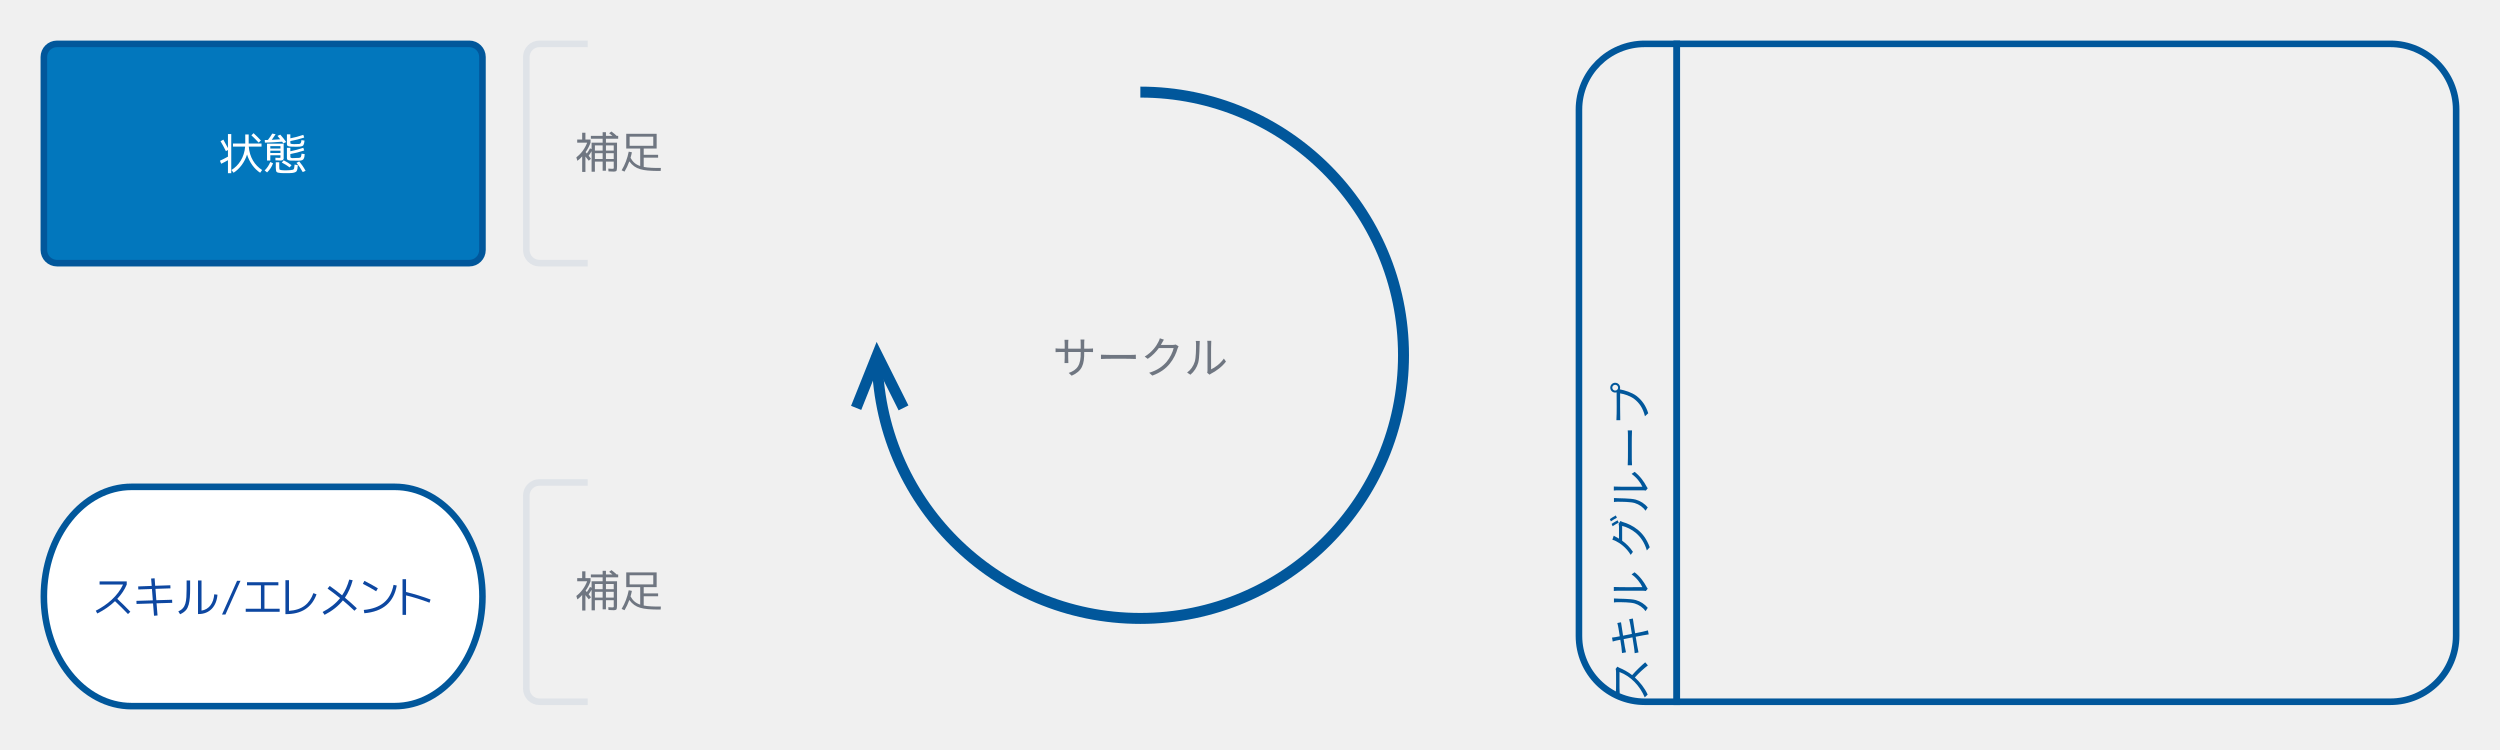
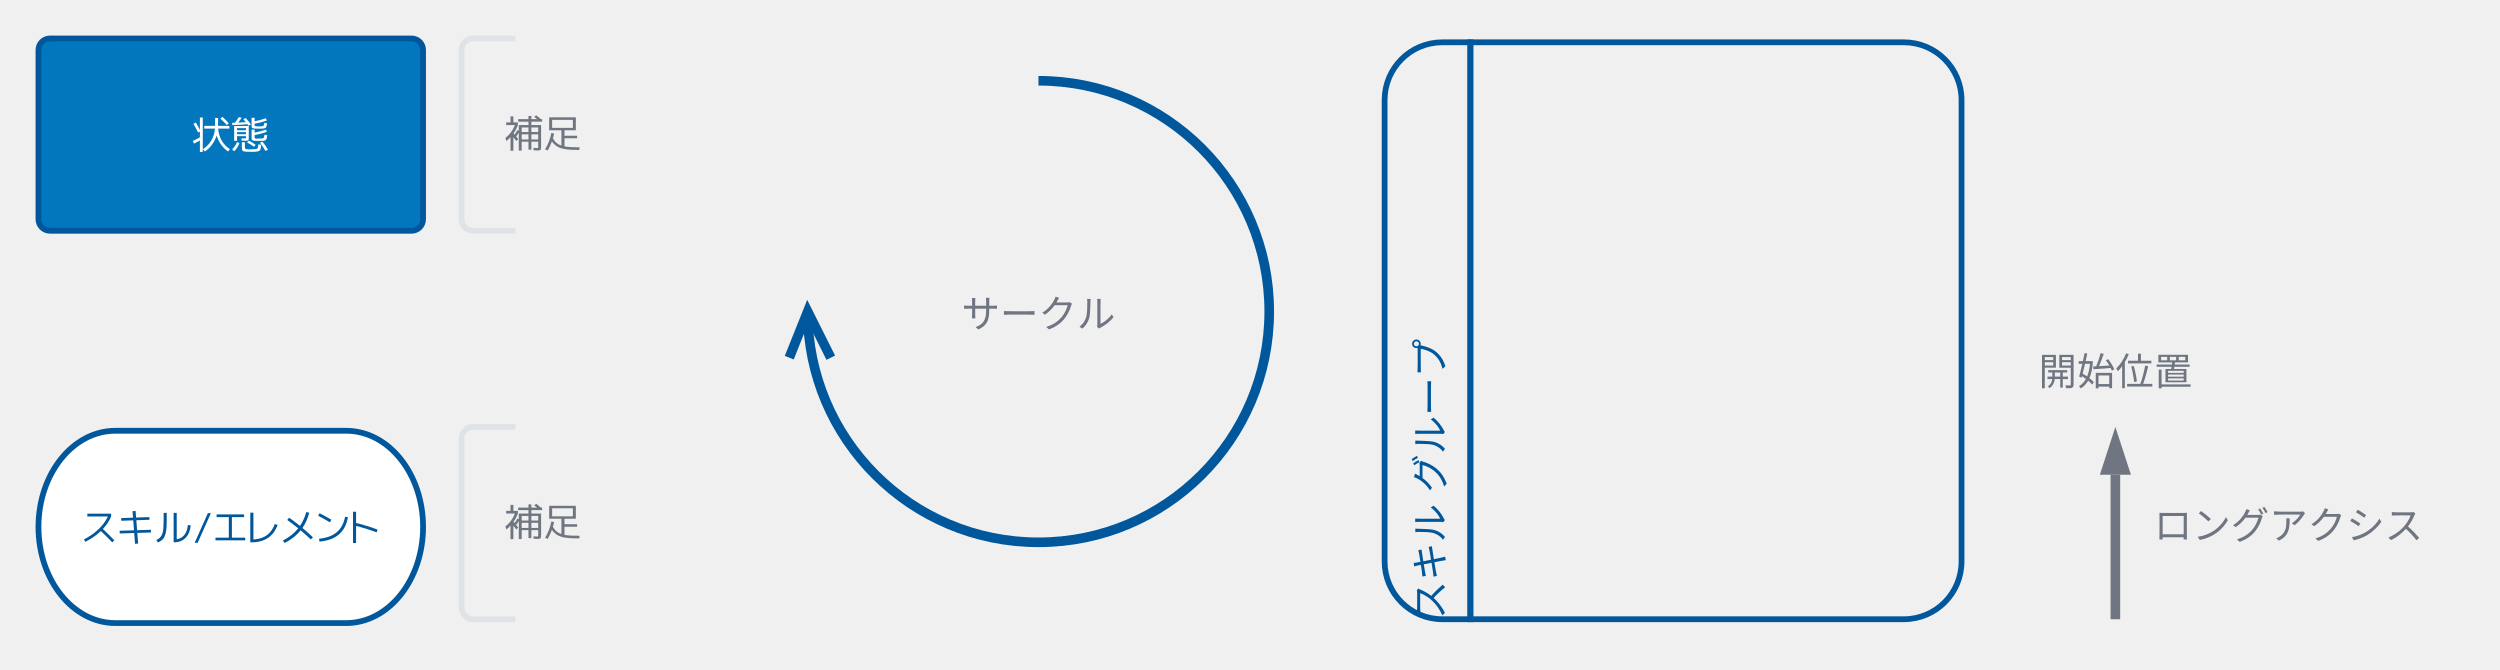
- <svg xmlns="http://www.w3.org/2000/svg" xmlns:ns1="lucid" xmlns:xlink="http://www.w3.org/1999/xlink" width="1140" height="342">
-   <g transform="translate(-1380 -78)" ns1:page-tab-id="9Q72TVNhmu1u">
-     <path d="M2144.6 398H2130a30 30 0 0 1-30-30V128a30 30 0 0 1 30-30h14.6z" stroke="#01579b" stroke-width="3" fill="#fff" fill-opacity="0" />
-     <path d="M2144.6 98H2470a30 30 0 0 1 30 30v240a30 30 0 0 1-30 30h-325.4z" stroke="#01579b" stroke-width="3" fill="none" />
-     <use xlink:href="#a" transform="matrix(-1.8369701987210297e-16,-1,1,-1.8369701987210297e-16,2100,398) translate(0 30.9)" />
-     <use xlink:href="#b" transform="matrix(-1.8369701987210297e-16,-1,1,-1.8369701987210297e-16,2100,398) translate(20 30.9)" />
-     <use xlink:href="#c" transform="matrix(-1.8369701987210297e-16,-1,1,-1.8369701987210297e-16,2100,398) translate(40 30.9)" />
-     <use xlink:href="#d" transform="matrix(-1.8369701987210297e-16,-1,1,-1.8369701987210297e-16,2100,398) translate(65.8 30.9)" />
-     <use xlink:href="#e" transform="matrix(-1.8369701987210297e-16,-1,1,-1.8369701987210297e-16,2100,398) translate(85.8 30.9)" />
-     <use xlink:href="#f" transform="matrix(-1.8369701987210297e-16,-1,1,-1.8369701987210297e-16,2100,398) translate(105.8 30.9)" />
-     <use xlink:href="#g" transform="matrix(-1.8369701987210297e-16,-1,1,-1.8369701987210297e-16,2100,398) translate(125.8 30.9)" />
-     <path d="M1560 300c22.1 0 40 22.4 40 50s-17.9 50-40 50h-120c-22.1 0-40-22.4-40-50s17.9-50 40-50z" stroke="#01579b" stroke-width="3" fill="#fff" />
-     <use xlink:href="#h" transform="matrix(1,0,0,1,1405,305) translate(17.28516 52.44141)" />
-     <use xlink:href="#i" transform="matrix(1,0,0,1,1405,305) translate(35.82031 52.44141)" />
-     <use xlink:href="#j" transform="matrix(1,0,0,1,1405,305) translate(54.92188 52.44141)" />
-     <use xlink:href="#k" transform="matrix(1,0,0,1,1405,305) translate(85.66406 52.44141)" />
-     <use xlink:href="#l" transform="matrix(1,0,0,1,1405,305) translate(103.8867 52.44141)" />
-     <use xlink:href="#m" transform="matrix(1,0,0,1,1405,305) translate(120.7227 52.44141)" />
-     <use xlink:href="#n" transform="matrix(1,0,0,1,1405,305) translate(139.1016 52.44141)" />
-     <use xlink:href="#o" transform="matrix(1,0,0,1,1405,305) translate(157.2852 52.44141)" />
-     <path d="M1620 304a6 6 0 0 1 6-6h268a6 6 0 0 1 6 6v88a6 6 0 0 1-6 6h-268a6 6 0 0 1-6-6z" fill="#fff" fill-opacity="0" />
-     <path d="M1648 298h-22a6 6 0 0 0-6 6v88a6 6 0 0 0 6 6h22" stroke="#dfe3e8" stroke-width="3" fill="none" />
+ <svg xmlns="http://www.w3.org/2000/svg" xmlns:ns1="lucid" xmlns:xlink="http://www.w3.org/1999/xlink" width="1300" height="348">
+   <g transform="translate(-1280 -78)" ns1:page-tab-id="9Q72TVNhmu1u">
+     <path d="M2044.6 400H2030a30 30 0 0 1-30-30V130a30 30 0 0 1 30-30h14.6z" stroke="#01579b" stroke-width="3" fill="#fff" fill-opacity="0" />
+     <path d="M2044.6 100H2270a30 30 0 0 1 30 30v240a30 30 0 0 1-30 30h-225.4z" stroke="#01579b" stroke-width="3" fill="none" />
+     <use xlink:href="#a" transform="matrix(-1.8369701987210297e-16,-1,1,-1.8369701987210297e-16,2000,400) translate(0 30.9)" />
+     <use xlink:href="#b" transform="matrix(-1.8369701987210297e-16,-1,1,-1.8369701987210297e-16,2000,400) translate(20 30.9)" />
+     <use xlink:href="#c" transform="matrix(-1.8369701987210297e-16,-1,1,-1.8369701987210297e-16,2000,400) translate(40 30.9)" />
+     <use xlink:href="#d" transform="matrix(-1.8369701987210297e-16,-1,1,-1.8369701987210297e-16,2000,400) translate(65.8 30.9)" />
+     <use xlink:href="#e" transform="matrix(-1.8369701987210297e-16,-1,1,-1.8369701987210297e-16,2000,400) translate(85.8 30.9)" />
+     <use xlink:href="#f" transform="matrix(-1.8369701987210297e-16,-1,1,-1.8369701987210297e-16,2000,400) translate(105.8 30.9)" />
+     <use xlink:href="#g" transform="matrix(-1.8369701987210297e-16,-1,1,-1.8369701987210297e-16,2000,400) translate(125.8 30.9)" />
+     <path d="M1460 302c22.1 0 40 22.4 40 50s-17.9 50-40 50h-120c-22.1 0-40-22.4-40-50s17.9-50 40-50z" stroke="#01579b" stroke-width="3" fill="#fff" />
+     <use xlink:href="#h" transform="matrix(1,0,0,1,1305,307) translate(17.28516 52.44141)" />
+     <use xlink:href="#i" transform="matrix(1,0,0,1,1305,307) translate(35.82031 52.44141)" />
+     <use xlink:href="#j" transform="matrix(1,0,0,1,1305,307) translate(54.92188 52.44141)" />
+     <use xlink:href="#k" transform="matrix(1,0,0,1,1305,307) translate(85.66406 52.44141)" />
+     <use xlink:href="#l" transform="matrix(1,0,0,1,1305,307) translate(103.8867 52.44141)" />
+     <use xlink:href="#m" transform="matrix(1,0,0,1,1305,307) translate(120.7227 52.44141)" />
+     <use xlink:href="#n" transform="matrix(1,0,0,1,1305,307) translate(139.1016 52.44141)" />
+     <use xlink:href="#o" transform="matrix(1,0,0,1,1305,307) translate(157.2852 52.44141)" />
+     <path d="M1520 306a6 6 0 0 1 6-6h268a6 6 0 0 1 6 6v88a6 6 0 0 1-6 6h-268a6 6 0 0 1-6-6z" fill="#fff" fill-opacity="0" />
+     <path d="M1548 300h-22a6 6 0 0 0-6 6v88a6 6 0 0 0 6 6h22" stroke="#dfe3e8" stroke-width="3" fill="none" />
+     <use xlink:href="#p" transform="matrix(1,0,0,1,1542.5,305) translate(0 51.65039)" />
+     <use xlink:href="#q" transform="matrix(1,0,0,1,1542.5,305) translate(20 51.65039)" />
+     <path d="M1300 104a6 6 0 0 1 6-6h188a6 6 0 0 1 6 6v88a6 6 0 0 1-6 6h-188a6 6 0 0 1-6-6z" stroke="#01579b" stroke-width="3" fill="#0277bd" />
+     <use xlink:href="#r" transform="matrix(1,0,0,1,1312,110) translate(68 45.25391)" />
+     <use xlink:href="#s" transform="matrix(1,0,0,1,1312,110) translate(88 45.25391)" />
+     <path d="M1520 104a6 6 0 0 1 6-6h268a6 6 0 0 1 6 6v88a6 6 0 0 1-6 6h-268a6 6 0 0 1-6-6z" fill="#fff" fill-opacity="0" />
+     <path d="M1548 98h-22a6 6 0 0 0-6 6v88a6 6 0 0 0 6 6h22" stroke="#dfe3e8" stroke-width="3" fill="none" />
    <g>
-       <use xlink:href="#p" transform="matrix(1,0,0,1,1642.5,303) translate(0 51.65039)" />
-       <use xlink:href="#q" transform="matrix(1,0,0,1,1642.5,303) translate(20 51.65039)" />
+       <use xlink:href="#p" transform="matrix(1,0,0,1,1542.5,103) translate(0 51.65039)" />
+       <use xlink:href="#q" transform="matrix(1,0,0,1,1542.5,103) translate(20 51.65039)" />
    </g>
-     <path d="M1400 104a6 6 0 0 1 6-6h188a6 6 0 0 1 6 6v88a6 6 0 0 1-6 6h-188a6 6 0 0 1-6-6z" stroke="#01579b" stroke-width="3" fill="#0277bd" />
+     <path d="M1700 210h240v60h-240z" fill="none" />
    <g>
-       <use xlink:href="#r" transform="matrix(1,0,0,1,1412,110) translate(68 45.25391)" />
-       <use xlink:href="#s" transform="matrix(1,0,0,1,1412,110) translate(88 45.25391)" />
-     </g>
-     <path d="M1620 104a6 6 0 0 1 6-6h268a6 6 0 0 1 6 6v88a6 6 0 0 1-6 6h-268a6 6 0 0 1-6-6z" fill="#fff" fill-opacity="0" />
-     <path d="M1648 98h-22a6 6 0 0 0-6 6v88a6 6 0 0 0 6 6h22" stroke="#dfe3e8" stroke-width="3" fill="none" />
-     <g>
-       <use xlink:href="#p" transform="matrix(1,0,0,1,1642.5,103) translate(0 51.65039)" />
-       <use xlink:href="#q" transform="matrix(1,0,0,1,1642.5,103) translate(20 51.65039)" />
-     </g>
-     <path d="M1780 210h240v60h-240z" fill="none" />
-     <g>
-       <use xlink:href="#t" transform="matrix(1,0,0,1,1780,210) translate(80 38.4)" />
-       <use xlink:href="#u" transform="matrix(1,0,0,1,1780,210) translate(100 38.4)" />
-       <use xlink:href="#v" transform="matrix(1,0,0,1,1780,210) translate(120 38.4)" />
-       <use xlink:href="#w" transform="matrix(1,0,0,1,1780,210) translate(140 38.4)" />
+       <use xlink:href="#t" transform="matrix(1,0,0,1,1700,210) translate(80 38.4)" />
+       <use xlink:href="#u" transform="matrix(1,0,0,1,1700,210) translate(100 38.4)" />
+       <use xlink:href="#v" transform="matrix(1,0,0,1,1700,210) translate(120 38.4)" />
+       <use xlink:href="#w" transform="matrix(1,0,0,1,1700,210) translate(140 38.4)" />
    </g>
    <g fill="none">
-       <path d="M1900 120c66.27 0 120 53.73 120 120 0 66.27-53.73 120-120 120-66.27 0-120-53.73-120-120" stroke="#01579b" stroke-width="5" />
-       <path d="M1770.4 264l9.6-24 12 24" stroke="#01579b" stroke-width="5" />
-       <path d="M1900 120c66.27 0 120 53.73 120 120 0 66.27-53.73 120-120 120-66.27 0-120-53.73-120-120z" />
+       <path d="M1820 120c66.27 0 120 53.73 120 120 0 66.27-53.73 120-120 120-66.27 0-120-53.73-120-120" stroke="#01579b" stroke-width="5" />
+       <path d="M1690.4 264l9.6-24 12 24" stroke="#01579b" stroke-width="5" />
+       <path d="M1820 120c66.27 0 120 53.73 120 120 0 66.27-53.73 120-120 120-66.27 0-120-53.73-120-120z" />
    </g>
+     <path d="M2320 240h120v60h-120z" fill="none" />
+     <g>
+       <use xlink:href="#x" transform="matrix(1,0,0,1,2320,240) translate(20 38.4)" />
+       <use xlink:href="#y" transform="matrix(1,0,0,1,2320,240) translate(40 38.4)" />
+       <use xlink:href="#z" transform="matrix(1,0,0,1,2320,240) translate(60 38.4)" />
+       <use xlink:href="#A" transform="matrix(1,0,0,1,2320,240) translate(80 38.4)" />
+     </g>
+     <path d="M2400 320h160v60h-160z" fill="none" />
+     <g>
+       <use xlink:href="#B" transform="matrix(1,0,0,1,2400,320) translate(0 38.4)" />
+       <use xlink:href="#C" transform="matrix(1,0,0,1,2400,320) translate(20 38.4)" />
+       <use xlink:href="#D" transform="matrix(1,0,0,1,2400,320) translate(40 38.4)" />
+       <use xlink:href="#E" transform="matrix(1,0,0,1,2400,320) translate(60 38.4)" />
+       <use xlink:href="#F" transform="matrix(1,0,0,1,2400,320) translate(80 38.4)" />
+       <use xlink:href="#G" transform="matrix(1,0,0,1,2400,320) translate(100 38.4)" />
+       <use xlink:href="#H" transform="matrix(1,0,0,1,2400,320) translate(120 38.4)" />
+     </g>
+     <path d="M2380 397.5v-72.64M2380 397.44V400" stroke="#6f7681" stroke-width="5" fill="none" />
+     <path d="M2380 308.1l4.64 14.26h-9.28z" stroke="#6f7681" stroke-width="5" fill="#6f7681" />
    <defs>
-       <path fill="#01579b" d="M749-708l51 39c-6 8-19 30-25 44-34 86-97 203-168 293 105 90 227 220 292 298l-70 61c-67-88-173-206-275-297C447-155 312-45 164 22l-64-67c262-111 480-315 578-575-161 2-340-5-491 5v-91c148 14 328 4 487 7 33 0 59-4 75-9" id="x" />
-       <use transform="matrix(0.02,0,0,0.02,0,0)" xlink:href="#x" id="a" />
-       <path fill="#01579b" d="M547-338c151-26 231-35 334-62l17 84c-110 14-192 31-336 52 35 166 34 184 65 292l-91 17c-17-119-23-127-54-296-167 29-246 39-357 64l-18-87c125-10 190-26 361-51l-40-201c-147 24-203 30-301 53l-17-90c108-6 158-17 303-39-20-96-18-108-40-173l90-16c9 75 10 78 30 177 143-25 211-31 302-56l17 84c-99 13-166 26-305 47" id="y" />
-       <use transform="matrix(0.02,0,0,0.02,0,0)" xlink:href="#y" id="b" />
-       <path fill="#01579b" d="M141 24L66-26c84-60 144-149 174-246 29-92 30-291 30-402 0-30-3-52-7-73h92c-10 135-2 368-36 497-30 107-94 205-178 274zm436-1l-53-44c4-16 7-36 7-56v-599c0-38-5-66-6-74h92c-9 207-2 437-4 651 92-42 215-133 291-246l48 68C866-160 727-58 611 0c-15 8-24 15-34 23" id="z" />
-       <use transform="matrix(0.02,0,0,0.02,0,0)" xlink:href="#z" id="c" />
-       <path fill="#01579b" d="M429-632h271c27 0 49-3 65-9l66 40c-8 14-18 37-23 53-27 101-88 236-177 345C540-92 420-1 233 69L160 3c184-54 309-144 400-251 78-91 139-221 159-312H382c-61 85-144 174-254 246l-69-51c172-103 270-249 314-338 10-18 25-54 31-80l92 31c-28 46-43 79-67 120zm283-145l53-23c25 36 61 96 82 137l-54 24c-20-40-54-101-81-138zm110-40l53-23c26 37 65 99 83 136l-53 24c-22-43-55-100-83-137" id="A" />
-       <use transform="matrix(0.02,0,0,0.02,0,0)" xlink:href="#A" id="d" />
-       <use transform="matrix(0.02,0,0,0.02,0,0)" xlink:href="#z" id="e" />
-       <path fill="#01579b" d="M102-335v-98c214 10 463 3 687 5 50 0 86-3 108-5v98c-206-10-441-3-656-5-55 0-108 2-139 5" id="B" />
-       <use transform="matrix(0.02,0,0,0.02,0,0)" xlink:href="#B" id="f" />
-       <path fill="#01579b" d="M871-652c36 0 66-30 66-66s-30-67-66-67c-37 0-66 31-66 67s29 66 66 66zm-741-39c200 12 425 4 634 5-22-76 35-145 107-145 62 0 112 51 112 113 0 74-71 131-150 106-22 112-70 272-151 380C590-115 471-22 288 35l-68-75c194-48 306-133 390-240 71-91 117-230 131-326-202 1-414-3-611 3v-88" id="C" />
-       <use transform="matrix(0.02,0,0,0.02,0,0)" xlink:href="#C" id="g" />
-       <path fill="#0d47a1" d="M160-660v-74h634v74c-48 117-122 229-221 334 99 91 200 192 305 301l-55 54C723-76 622-177 520-272 405-161 267-65 106 16L71-49c273-140 515-346 637-611H160" id="D" />
-       <use transform="matrix(0.01953125,0,0,0.01953125,0,0)" xlink:href="#D" id="h" />
-       <path fill="#0d47a1" d="M414-800l82-6 13 175 354-12 3 72-350 12 20 265 368-11 3 72-366 11 23 284-82 7-23-288-385 12-3-72 383-12-21-265-318 11-3-71 316-12" id="E" />
-       <use transform="matrix(0.01953125,0,0,0.01953125,0,0)" xlink:href="#E" id="i" />
-       <path fill="#0d47a1" d="M71-34c185-79 191-240 194-519v-202h82c-2 266 16 552-93 687-32 39-79 73-141 102zm914-389C966-160 807 35 531 29v-784h82v704c182-30 280-177 297-381" id="F" />
-       <path fill="#0d47a1" d="M468-748L116 41H36l352-789h80" id="G" />
+       <path fill="#01579b" d="M749-708l51 39c-6 8-19 30-25 44-34 86-97 203-168 293 105 90 227 220 292 298l-70 61c-67-88-173-206-275-297C447-155 312-45 164 22l-64-67c262-111 480-315 578-575-161 2-340-5-491 5v-91c148 14 328 4 487 7 33 0 59-4 75-9" id="I" />
+       <use transform="matrix(0.02,0,0,0.02,0,0)" xlink:href="#I" id="a" />
+       <path fill="#01579b" d="M547-338c151-26 231-35 334-62l17 84c-110 14-192 31-336 52 35 166 34 184 65 292l-91 17c-17-119-23-127-54-296-167 29-246 39-357 64l-18-87c125-10 190-26 361-51l-40-201c-147 24-203 30-301 53l-17-90c108-6 158-17 303-39-20-96-18-108-40-173l90-16c9 75 10 78 30 177 143-25 211-31 302-56l17 84c-99 13-166 26-305 47" id="J" />
+       <use transform="matrix(0.02,0,0,0.02,0,0)" xlink:href="#J" id="b" />
+       <path fill="#01579b" d="M141 24L66-26c84-60 144-149 174-246 29-92 30-291 30-402 0-30-3-52-7-73h92c-10 135-2 368-36 497-30 107-94 205-178 274zm436-1l-53-44c4-16 7-36 7-56v-599c0-38-5-66-6-74h92c-9 207-2 437-4 651 92-42 215-133 291-246l48 68C866-160 727-58 611 0c-15 8-24 15-34 23" id="K" />
+       <use transform="matrix(0.02,0,0,0.02,0,0)" xlink:href="#K" id="c" />
+       <path fill="#01579b" d="M429-632h271c27 0 49-3 65-9l66 40c-8 14-18 37-23 53-27 101-88 236-177 345C540-92 420-1 233 69L160 3c184-54 309-144 400-251 78-91 139-221 159-312H382c-61 85-144 174-254 246l-69-51c172-103 270-249 314-338 10-18 25-54 31-80l92 31c-28 46-43 79-67 120zm283-145l53-23c25 36 61 96 82 137l-54 24c-20-40-54-101-81-138zm110-40l53-23c26 37 65 99 83 136l-53 24c-22-43-55-100-83-137" id="L" />
+       <use transform="matrix(0.02,0,0,0.02,0,0)" xlink:href="#L" id="d" />
+       <use transform="matrix(0.02,0,0,0.02,0,0)" xlink:href="#K" id="e" />
+       <path fill="#01579b" d="M102-335v-98c214 10 463 3 687 5 50 0 86-3 108-5v98c-206-10-441-3-656-5-55 0-108 2-139 5" id="M" />
+       <use transform="matrix(0.02,0,0,0.02,0,0)" xlink:href="#M" id="f" />
+       <path fill="#01579b" d="M871-652c36 0 66-30 66-66s-30-67-66-67c-37 0-66 31-66 67s29 66 66 66zm-741-39c200 12 425 4 634 5-22-76 35-145 107-145 62 0 112 51 112 113 0 74-71 131-150 106-22 112-70 272-151 380C590-115 471-22 288 35l-68-75c194-48 306-133 390-240 71-91 117-230 131-326-202 1-414-3-611 3v-88" id="N" />
+       <use transform="matrix(0.02,0,0,0.02,0,0)" xlink:href="#N" id="g" />
+       <path fill="#01579b" d="M160-660v-74h634v74c-48 117-122 229-221 334 99 91 200 192 305 301l-55 54C723-76 622-177 520-272 405-161 267-65 106 16L71-49c273-140 515-346 637-611H160" id="O" />
+       <use transform="matrix(0.01953125,0,0,0.01953125,0,0)" xlink:href="#O" id="h" />
+       <path fill="#01579b" d="M414-800l82-6 13 175 354-12 3 72-350 12 20 265 368-11 3 72-366 11 23 284-82 7-23-288-385 12-3-72 383-12-21-265-318 11-3-71 316-12" id="P" />
+       <use transform="matrix(0.01953125,0,0,0.01953125,0,0)" xlink:href="#P" id="i" />
+       <path fill="#01579b" d="M71-34c185-79 191-240 194-519v-202h82c-2 266 16 552-93 687-32 39-79 73-141 102zm914-389C966-160 807 35 531 29v-784h82v704c182-30 280-177 297-381" id="Q" />
+       <path fill="#01579b" d="M468-748L116 41H36l352-789h80" id="R" />
      <g id="j">
-         <use transform="matrix(0.01953125,0,0,0.01953125,0,0)" xlink:href="#F" />
-         <use transform="matrix(0.01953125,0,0,0.01953125,20.60547,0)" xlink:href="#G" />
+         <use transform="matrix(0.01953125,0,0,0.01953125,0,0)" xlink:href="#Q" />
+         <use transform="matrix(0.01953125,0,0,0.01953125,20.60547,0)" xlink:href="#R" />
      </g>
-       <path fill="#0d47a1" d="M101-714h732v72H508v547h355v71H71v-71h355v-547H101v-72" id="H" />
-       <use transform="matrix(0.01953125,0,0,0.01953125,0,0)" xlink:href="#H" id="k" />
-       <path fill="#0d47a1" d="M148-46c308-20 480-164 570-414l73 29C677-119 437 35 65 31v-792h83v715" id="I" />
-       <use transform="matrix(0.01953125,0,0,0.01953125,0,0)" xlink:href="#I" id="l" />
-       <path fill="#0d47a1" d="M187-566l50-61c102 72 198 145 289 219 73-107 128-230 167-368l80 16c-42 155-102 291-181 407 105 87 197 170 278 248l-56 57c-95-91-185-171-270-242C437-157 295-44 117 47L71-19c171-89 307-197 408-324-113-92-211-166-292-223" id="J" />
-       <use transform="matrix(0.01953125,0,0,0.01953125,0,0)" xlink:href="#J" id="m" />
-       <path fill="#0d47a1" d="M70-677l36-69c109 55 214 113 314 174l-40 69c-94-59-197-117-310-174zM92-67c397-38 624-223 694-586l75 16C792-244 540-28 104 10" id="K" />
-       <use transform="matrix(0.01953125,0,0,0.01953125,0,0)" xlink:href="#K" id="n" />
-       <path fill="#0d47a1" d="M147-785v299c189 45 379 104 572 176l-24 74c-194-73-377-130-548-171V48H65v-833h82" id="L" />
-       <use transform="matrix(0.01953125,0,0,0.01953125,0,0)" xlink:href="#L" id="o" />
-       <path fill="#6f7681" d="M889-348H707v136h182v-136zm0-60v-122H707v122h182zm-440 60v136h181v-136H449zm0-60h181v-122H449v122zM858 17c41-2 31-10 31-60v-109H707V61h-77v-213H449V85h-77v-479c-21 37-44 72-69 104 23 27 41 51 55 71l-52 47c-21-29-47-61-78-98V89h-76v-362c-32 37-69 72-112 103l-24-81c113-87 198-201 253-343H36v-72h116v-160h76v160h120v72c-31 83-69 157-116 220 13 15 23 26 29 33 27-35 51-76 74-121l37 19v-151h258v-92H355v-67h275v-85h77v85h151c-34-29-59-49-76-61l54-40c46 34 86 68 121 101h36v67H707v92h259v550c-6 98 8 122-77 126-22 0-63-2-123-5l-4-65c48 3 80 5 96 5" id="M" />
-       <use transform="matrix(0.01953125,0,0,0.01953125,0,0)" xlink:href="#M" id="p" />
-       <path fill="#6f7681" d="M236-520h552v-214H236v214zM894 67c-353-5-523-32-665-224C198-70 160 9 117 82L49 52c79-132 135-277 166-436l74 15c-7 36-17 79-32 130 55 96 116 153 226 191v-408H157v-345h710v345H565v146h336v66H565v217C656-8 817-1 965-3l-4 70h-67" id="N" />
-       <use transform="matrix(0.01953125,0,0,0.01953125,0,0)" xlink:href="#N" id="q" />
-       <path fill="#fff" d="M688-532c19 249 141 438 312 546l-46 64C816-10 700-172 648-348 593-171 475-12 333 78l-49-64C456-93 584-283 603-532H319v-72h287v-212h80v212h300v72H688zm61-264l51-50c59 54 116 111 171 171l-52 49c-56-61-113-117-170-170zM29-658l66-37c39 68 75 134 107 198v-329h77V89h-77v-304c-46 27-99 54-158 83l-29-71c69-32 131-64 187-95v-155l-48 26c-37-77-79-154-125-231" id="O" />
-       <use transform="matrix(0.01953125,0,0,0.01953125,0,0)" xlink:href="#O" id="r" />
-       <path fill="#fff" d="M167-437v54h237v-54H167zm0-51h237v-56H167v56zm303-121c-4-7-21-32-27-38-150 12-284 19-402 22l-4-61c17 0 41-1 74-2 39-50 73-100 102-149l78 16c-26 41-56 85-90 130 66-3 132-7 198-12-31-39-52-65-65-80l66-29c51 56 97 114 138 173zm-96 340c30-2 30 3 30-26v-36H167v124H90v-394h389v314c16 113-96 71-192 75l-1-61c26 1 63 4 88 4zm262-337c38 26 131 12 198 12 48 0 55-43 59-90l73 11c-5 47-11 74-26 107-33 43-121 35-196 36-91-2-133 3-177-22-8-8-12-21-12-42v-225h80v93c98-19 199-46 303-81l20 63c-109 36-217 63-323 82 1 18-2 41 1 56zm-1 309c-4 50 93 29 157 29 43 0 91 0 94-42 8-24 6-27 10-58l74 11c-4 50-7 79-26 113-27 50-124 39-200 39-91 0-134 4-177-21-8-8-12-22-12-42v-237h80v81c98-19 199-46 303-81l20 63c-109 36-217 64-323 83v62zM35 24C93-33 137-99 166-173l65 29C202-62 155 9 92 70zm341-191c1 46-4 140 6 169 41 28 186 20 256 14 98-8 80-21 96-129l75 13c-4 64-7 107-31 146-49 46-154 41-248 41-60 0-194 3-218-31-23-27-16-158-17-223h81zm59 6l44-52c69 35 130 73 184 114l-45 52c-53-41-114-79-183-114zm343 8l64-34c56 67 106 140 149 220l-67 29c-42-77-91-149-146-215" id="P" />
-       <use transform="matrix(0.01953125,0,0,0.01953125,0,0)" xlink:href="#P" id="s" />
-       <path fill="#6f7681" d="M720-571c56 0 162 2 201-5v84c-37-4-148-3-201-3 4 288-47 435-286 541l-67-63c193-68 282-179 273-478H355c1 76-2 188 4 253h-88c6-63 4-178 4-253-57 0-168 0-208 4v-87c36 8 151 8 208 7 0-60 2-152-4-201h89c-7 45-5 143-5 201h285c-1-59 2-163-5-207h90c-7 44-5 148-5 207" id="Q" />
-       <use transform="matrix(0.02,0,0,0.02,0,0)" xlink:href="#Q" id="t" />
-       <path fill="#6f7681" d="M102-335v-98c214 10 463 3 687 5 50 0 86-3 108-5v98c-206-10-441-3-656-5-55 0-108 2-139 5" id="R" />
-       <use transform="matrix(0.02,0,0,0.02,0,0)" xlink:href="#R" id="u" />
-       <path fill="#6f7681" d="M805-665l67 40c-8 14-18 37-24 53-27 100-88 236-177 344C580-117 461-25 273 44l-72-65c183-54 308-145 399-251 78-92 139-221 159-312H421c-60 84-144 173-253 246l-69-52c173-103 271-248 314-338 11-17 25-53 31-79l93 31c-30 46-43 79-69 120h272c27 0 49-3 65-9" id="S" />
-       <use transform="matrix(0.02,0,0,0.02,0,0)" xlink:href="#S" id="v" />
-       <path fill="#6f7681" d="M141 24L66-26c84-60 144-149 174-246 29-92 30-291 30-402 0-30-3-52-7-73h92c-10 135-2 368-36 497-30 107-94 205-178 274zm436-1l-53-44c4-16 7-36 7-56v-599c0-38-5-66-6-74h92c-9 207-2 437-4 651 92-42 215-133 291-246l48 68C866-160 727-58 611 0c-15 8-24 15-34 23" id="T" />
-       <use transform="matrix(0.02,0,0,0.02,0,0)" xlink:href="#T" id="w" />
+       <path fill="#01579b" d="M101-714h732v72H508v547h355v71H71v-71h355v-547H101v-72" id="S" />
+       <use transform="matrix(0.01953125,0,0,0.01953125,0,0)" xlink:href="#S" id="k" />
+       <path fill="#01579b" d="M148-46c308-20 480-164 570-414l73 29C677-119 437 35 65 31v-792h83v715" id="T" />
+       <use transform="matrix(0.01953125,0,0,0.01953125,0,0)" xlink:href="#T" id="l" />
+       <path fill="#01579b" d="M187-566l50-61c102 72 198 145 289 219 73-107 128-230 167-368l80 16c-42 155-102 291-181 407 105 87 197 170 278 248l-56 57c-95-91-185-171-270-242C437-157 295-44 117 47L71-19c171-89 307-197 408-324-113-92-211-166-292-223" id="U" />
+       <use transform="matrix(0.01953125,0,0,0.01953125,0,0)" xlink:href="#U" id="m" />
+       <path fill="#01579b" d="M70-677l36-69c109 55 214 113 314 174l-40 69c-94-59-197-117-310-174zM92-67c397-38 624-223 694-586l75 16C792-244 540-28 104 10" id="V" />
+       <use transform="matrix(0.01953125,0,0,0.01953125,0,0)" xlink:href="#V" id="n" />
+       <path fill="#01579b" d="M147-785v299c189 45 379 104 572 176l-24 74c-194-73-377-130-548-171V48H65v-833h82" id="W" />
+       <use transform="matrix(0.01953125,0,0,0.01953125,0,0)" xlink:href="#W" id="o" />
+       <path fill="#6f7681" d="M889-348H707v136h182v-136zm0-60v-122H707v122h182zm-440 60v136h181v-136H449zm0-60h181v-122H449v122zM858 17c41-2 31-10 31-60v-109H707V61h-77v-213H449V85h-77v-479c-21 37-44 72-69 104 23 27 41 51 55 71l-52 47c-21-29-47-61-78-98V89h-76v-362c-32 37-69 72-112 103l-24-81c113-87 198-201 253-343H36v-72h116v-160h76v160h120v72c-31 83-69 157-116 220 13 15 23 26 29 33 27-35 51-76 74-121l37 19v-151h258v-92H355v-67h275v-85h77v85h151c-34-29-59-49-76-61l54-40c46 34 86 68 121 101h36v67H707v92h259v550c-6 98 8 122-77 126-22 0-63-2-123-5l-4-65c48 3 80 5 96 5" id="X" />
+       <use transform="matrix(0.01953125,0,0,0.01953125,0,0)" xlink:href="#X" id="p" />
+       <path fill="#6f7681" d="M236-520h552v-214H236v214zM894 67c-353-5-523-32-665-224C198-70 160 9 117 82L49 52c79-132 135-277 166-436l74 15c-7 36-17 79-32 130 55 96 116 153 226 191v-408H157v-345h710v345H565v146h336v66H565v217C656-8 817-1 965-3l-4 70h-67" id="Y" />
+       <use transform="matrix(0.01953125,0,0,0.01953125,0,0)" xlink:href="#Y" id="q" />
+       <path fill="#fff" d="M688-532c19 249 141 438 312 546l-46 64C816-10 700-172 648-348 593-171 475-12 333 78l-49-64C456-93 584-283 603-532H319v-72h287v-212h80v212h300v72H688zm61-264l51-50c59 54 116 111 171 171l-52 49c-56-61-113-117-170-170zM29-658l66-37c39 68 75 134 107 198v-329h77V89h-77v-304c-46 27-99 54-158 83l-29-71c69-32 131-64 187-95v-155l-48 26c-37-77-79-154-125-231" id="Z" />
+       <use transform="matrix(0.01953125,0,0,0.01953125,0,0)" xlink:href="#Z" id="r" />
+       <path fill="#fff" d="M167-437v54h237v-54H167zm0-51h237v-56H167v56zm303-121c-4-7-21-32-27-38-150 12-284 19-402 22l-4-61c17 0 41-1 74-2 39-50 73-100 102-149l78 16c-26 41-56 85-90 130 66-3 132-7 198-12-31-39-52-65-65-80l66-29c51 56 97 114 138 173zm-96 340c30-2 30 3 30-26v-36H167v124H90v-394h389v314c16 113-96 71-192 75l-1-61c26 1 63 4 88 4zm262-337c38 26 131 12 198 12 48 0 55-43 59-90l73 11c-5 47-11 74-26 107-33 43-121 35-196 36-91-2-133 3-177-22-8-8-12-21-12-42v-225h80v93c98-19 199-46 303-81l20 63c-109 36-217 63-323 82 1 18-2 41 1 56zm-1 309c-4 50 93 29 157 29 43 0 91 0 94-42 8-24 6-27 10-58l74 11c-4 50-7 79-26 113-27 50-124 39-200 39-91 0-134 4-177-21-8-8-12-22-12-42v-237h80v81c98-19 199-46 303-81l20 63c-109 36-217 64-323 83v62zM35 24C93-33 137-99 166-173l65 29C202-62 155 9 92 70zm341-191c1 46-4 140 6 169 41 28 186 20 256 14 98-8 80-21 96-129l75 13c-4 64-7 107-31 146-49 46-154 41-248 41-60 0-194 3-218-31-23-27-16-158-17-223h81zm59 6l44-52c69 35 130 73 184 114l-45 52c-53-41-114-79-183-114zm343 8l64-34c56 67 106 140 149 220l-67 29c-42-77-91-149-146-215" id="aa" />
+       <use transform="matrix(0.01953125,0,0,0.01953125,0,0)" xlink:href="#aa" id="s" />
+       <path fill="#6f7681" d="M720-571c56 0 162 2 201-5v84c-37-4-148-3-201-3 4 288-47 435-286 541l-67-63c193-68 282-179 273-478H355c1 76-2 188 4 253h-88c6-63 4-178 4-253-57 0-168 0-208 4v-87c36 8 151 8 208 7 0-60 2-152-4-201h89c-7 45-5 143-5 201h285c-1-59 2-163-5-207h90c-7 44-5 148-5 207" id="ab" />
+       <use transform="matrix(0.02,0,0,0.02,0,0)" xlink:href="#ab" id="t" />
+       <path fill="#6f7681" d="M102-335v-98c214 10 463 3 687 5 50 0 86-3 108-5v98c-206-10-441-3-656-5-55 0-108 2-139 5" id="ac" />
+       <use transform="matrix(0.02,0,0,0.02,0,0)" xlink:href="#ac" id="u" />
+       <path fill="#6f7681" d="M805-665l67 40c-8 14-18 37-24 53-27 100-88 236-177 344C580-117 461-25 273 44l-72-65c183-54 308-145 399-251 78-92 139-221 159-312H421c-60 84-144 173-253 246l-69-52c173-103 271-248 314-338 11-17 25-53 31-79l93 31c-30 46-43 79-69 120h272c27 0 49-3 65-9" id="ad" />
+       <use transform="matrix(0.02,0,0,0.02,0,0)" xlink:href="#ad" id="v" />
+       <path fill="#6f7681" d="M141 24L66-26c84-60 144-149 174-246 29-92 30-291 30-402 0-30-3-52-7-73h92c-10 135-2 368-36 497-30 107-94 205-178 274zm436-1l-53-44c4-16 7-36 7-56v-599c0-38-5-66-6-74h92c-9 207-2 437-4 651 92-42 215-133 291-246l48 68C866-160 727-58 611 0c-15 8-24 15-34 23" id="ae" />
+       <use transform="matrix(0.02,0,0,0.02,0,0)" xlink:href="#ae" id="w" />
+       <path fill="#6f7681" d="M384-737H165v81h219v-81zM165-517h219v-86H165v86zm289 57H165V77H92v-871h362v334zm-28 232h140v-108H426v108zm342 63H632V58h-66v-223H424C418-98 386 6 290 71c-11-13-33-34-49-44 84-51 112-134 118-192H234v-63h127v-108H253v-61h493v61H632v108h136v63zM613-516h227v-87H613v87zm227-221H613v81h227v-81zm73-57v774c-3 108-71 90-194 94-2-19-13-54-24-74 55 2 109 2 124 1 16 0 21-6 21-22v-438H542v-335h371" id="af" />
+       <use transform="matrix(0.02,0,0,0.02,0,0)" xlink:href="#af" id="x" />
+       <path fill="#6f7681" d="M430-420l-8-72 79-4c42-97 89-238 115-341l81 17c-35 102-81 227-123 320 82-5 175-11 268-17-27-47-59-95-91-136l60-30c65 83 134 193 160 266l-64 36c-7-21-17-45-30-71-162 12-329 25-447 32zm-89-142H211c-21 89-43 177-63 255 38 22 79 47 117 74 37-89 63-199 76-329zm-115-69c66 3 140-7 191 7-13 181-44 324-93 435 48 37 89 75 116 108l-45 59c-25-31-61-66-103-101C241-34 177 32 99 79 88 61 69 34 53 19c73-38 134-101 181-188-33-25-69-50-103-71l-12 43-62-33c25-85 55-208 84-332H47v-69h109c16-73 30-144 42-206l71 8c-12 61-27 129-43 198zm614 373H561v223h279v-223zM490 77v-403h424V73h-74V32H561v45h-71" id="ag" />
+       <use transform="matrix(0.02,0,0,0.02,0,0)" xlink:href="#ag" id="y" />
+       <path fill="#6f7681" d="M329-641h259v-184h75v184h273v70H329v-70zm230 538l-73 16c-7-100-38-273-74-405l66-12c38 132 72 302 81 401zM279-834l69 22c-28 70-63 140-102 206V73h-70v-572c-35 48-72 93-110 130-8-17-30-55-43-73 101-94 198-241 256-392zM722-40h239v70H305v-70h345c46-126 98-328 124-473l80 14c-34 148-86 335-132 459" id="ah" />
+       <use transform="matrix(0.02,0,0,0.02,0,0)" xlink:href="#ah" id="z" />
+       <path fill="#6f7681" d="M416-741v89h163v-89H416zm-69 89v-89H188v89h159zm301-89v89h168v-89H648zm128 415v-54H371v54h405zm0 99v-55H371v55h405zm0 101v-56H371v56h405zM302-426h149c3-18 7-38 10-58H72v-59h398c2-18 4-37 6-54H118v-198h771v198H551c-3 17-5 36-8 54h387v59H533c-3 21-7 40-10 58h324v345H302v-345zM955-25v60H201v42h-74v-488h74v386h754" id="ai" />
+       <use transform="matrix(0.02,0,0,0.02,0,0)" xlink:href="#ai" id="A" />
+       <path fill="#6f7681" d="M776-604H229v475h547v-475zm84-81c-4 226-3 464 0 691h-86c0-7 1-30 1-57H229c1 26 1 50 2 57h-86c5-220 4-468 1-691 236 4 478 3 714 0" id="aj" />
+       <use transform="matrix(0.02,0,0,0.02,0,0)" xlink:href="#aj" id="B" />
+       <path fill="#6f7681" d="M227-733c71 47 199 151 255 207l-63 63c-50-52-175-159-249-209zM141-63c175-26 305-87 400-146 154-97 276-245 334-368l48 85C783-252 545-47 194 19" id="ak" />
+       <use transform="matrix(0.02,0,0,0.02,0,0)" xlink:href="#ak" id="C" />
+       <path fill="#6f7681" d="M429-632h271c27 0 49-3 65-9l66 40c-8 14-18 37-23 53-27 101-88 236-177 345C540-92 420-1 233 69L160 3c184-54 309-144 400-251 78-91 139-221 159-312H382c-61 85-144 174-254 246l-69-51c172-103 270-249 314-338 10-18 25-54 31-80l92 31c-28 46-43 79-67 120zm283-145l53-23c25 36 61 96 82 137l-54 24c-20-40-54-101-81-138zm110-40l53-23c26 37 65 99 83 136l-53 24c-22-43-55-100-83-137" id="al" />
+       <use transform="matrix(0.02,0,0,0.02,0,0)" xlink:href="#al" id="D" />
+       <path fill="#6f7681" d="M442-544h90c0 271-24 454-279 581l-73-60c27-9 61-25 89-44 174-110 184-270 173-477zm440-179l49 47c-7 10-20 25-27 36-40 68-135 197-249 276l-66-53c92-54 186-162 218-224-227 3-465-7-683 6v-90c215 17 460 4 688 8 19 0 55-3 70-6" id="am" />
+       <use transform="matrix(0.02,0,0,0.02,0,0)" xlink:href="#am" id="E" />
+       <use transform="matrix(0.02,0,0,0.02,0,0)" xlink:href="#ad" id="F" />
+       <path fill="#6f7681" d="M301-768c59 33 174 109 217 141l-47 68c-48-36-156-108-215-142zM151-54c314-48 589-259 714-482l48 82C826-319 688-190 529-96 428-38 290 9 197 28zm-1-489c60 32 176 103 220 135l-46 70c-49-36-158-106-218-137" id="an" />
+       <use transform="matrix(0.02,0,0,0.02,0,0)" xlink:href="#an" id="G" />
+       <path fill="#6f7681" d="M749-708l51 39c-6 8-19 30-25 44-34 86-97 203-168 293 105 90 227 220 292 298l-70 61c-67-88-173-206-275-297C447-155 312-45 164 22l-64-67c262-111 480-315 578-575-161 2-340-5-491 5v-91c148 14 328 4 487 7 33 0 59-4 75-9" id="ao" />
+       <use transform="matrix(0.02,0,0,0.02,0,0)" xlink:href="#ao" id="H" />
    </defs>
  </g>
</svg>
